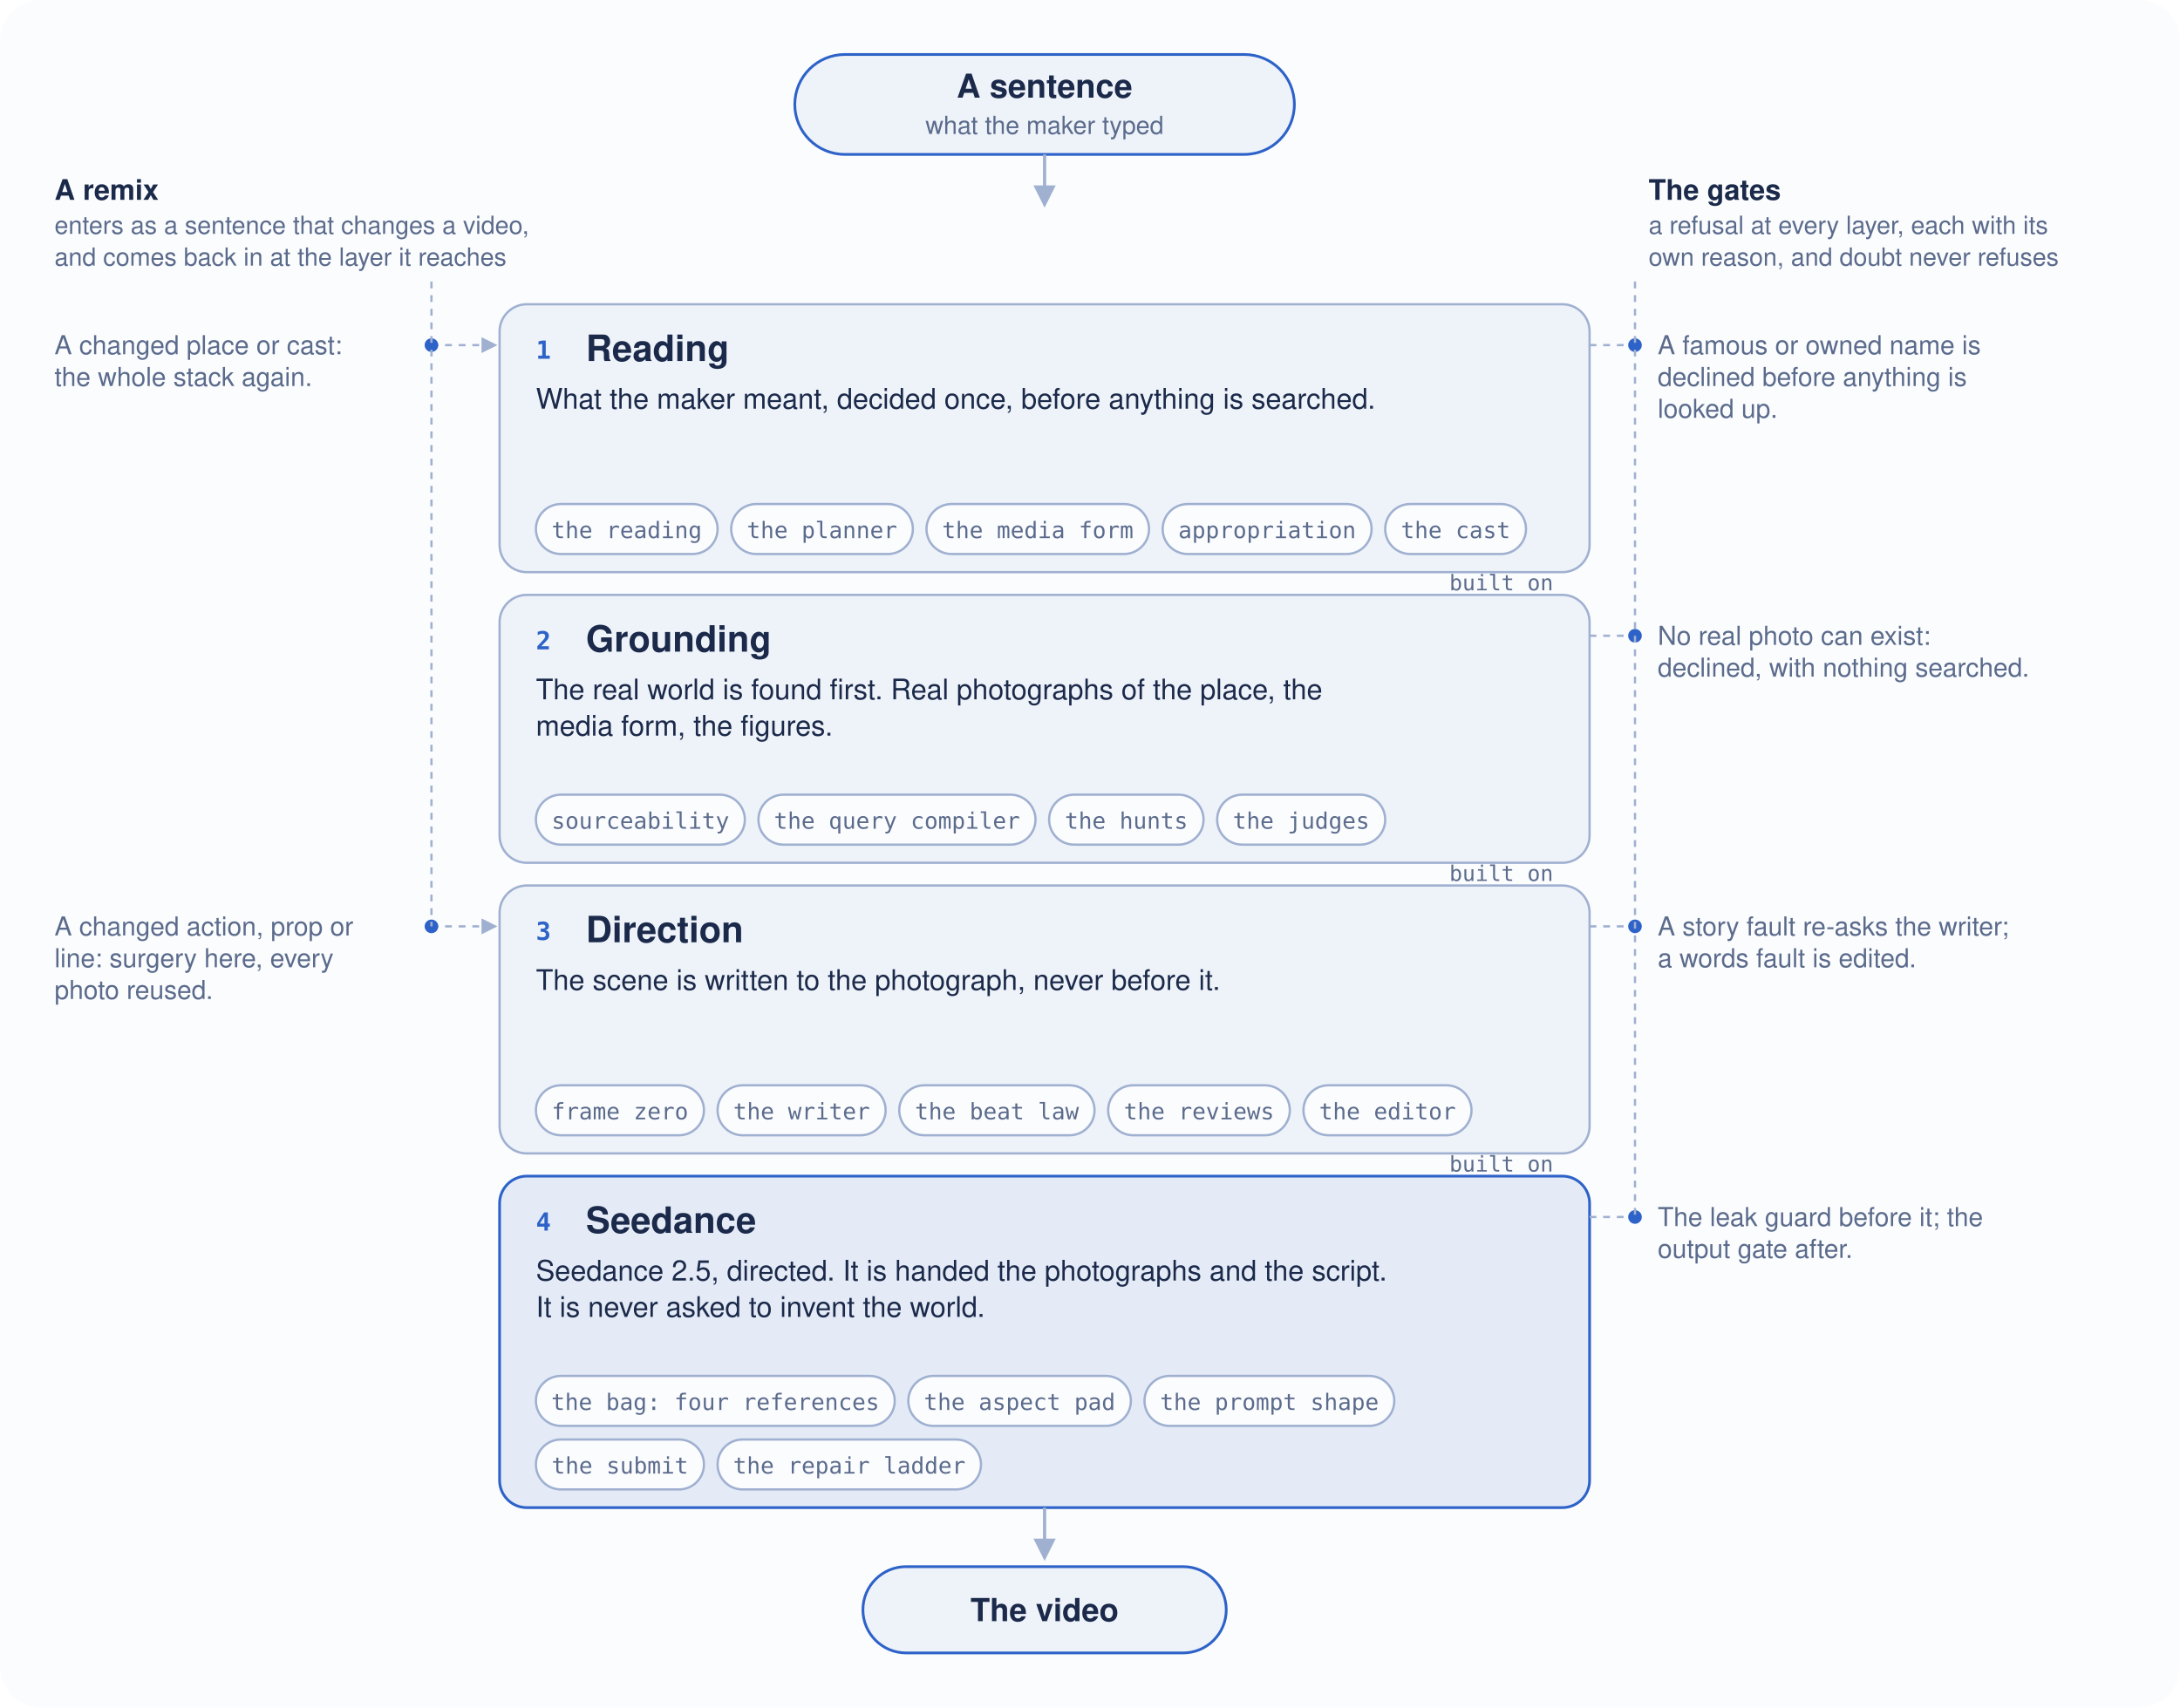
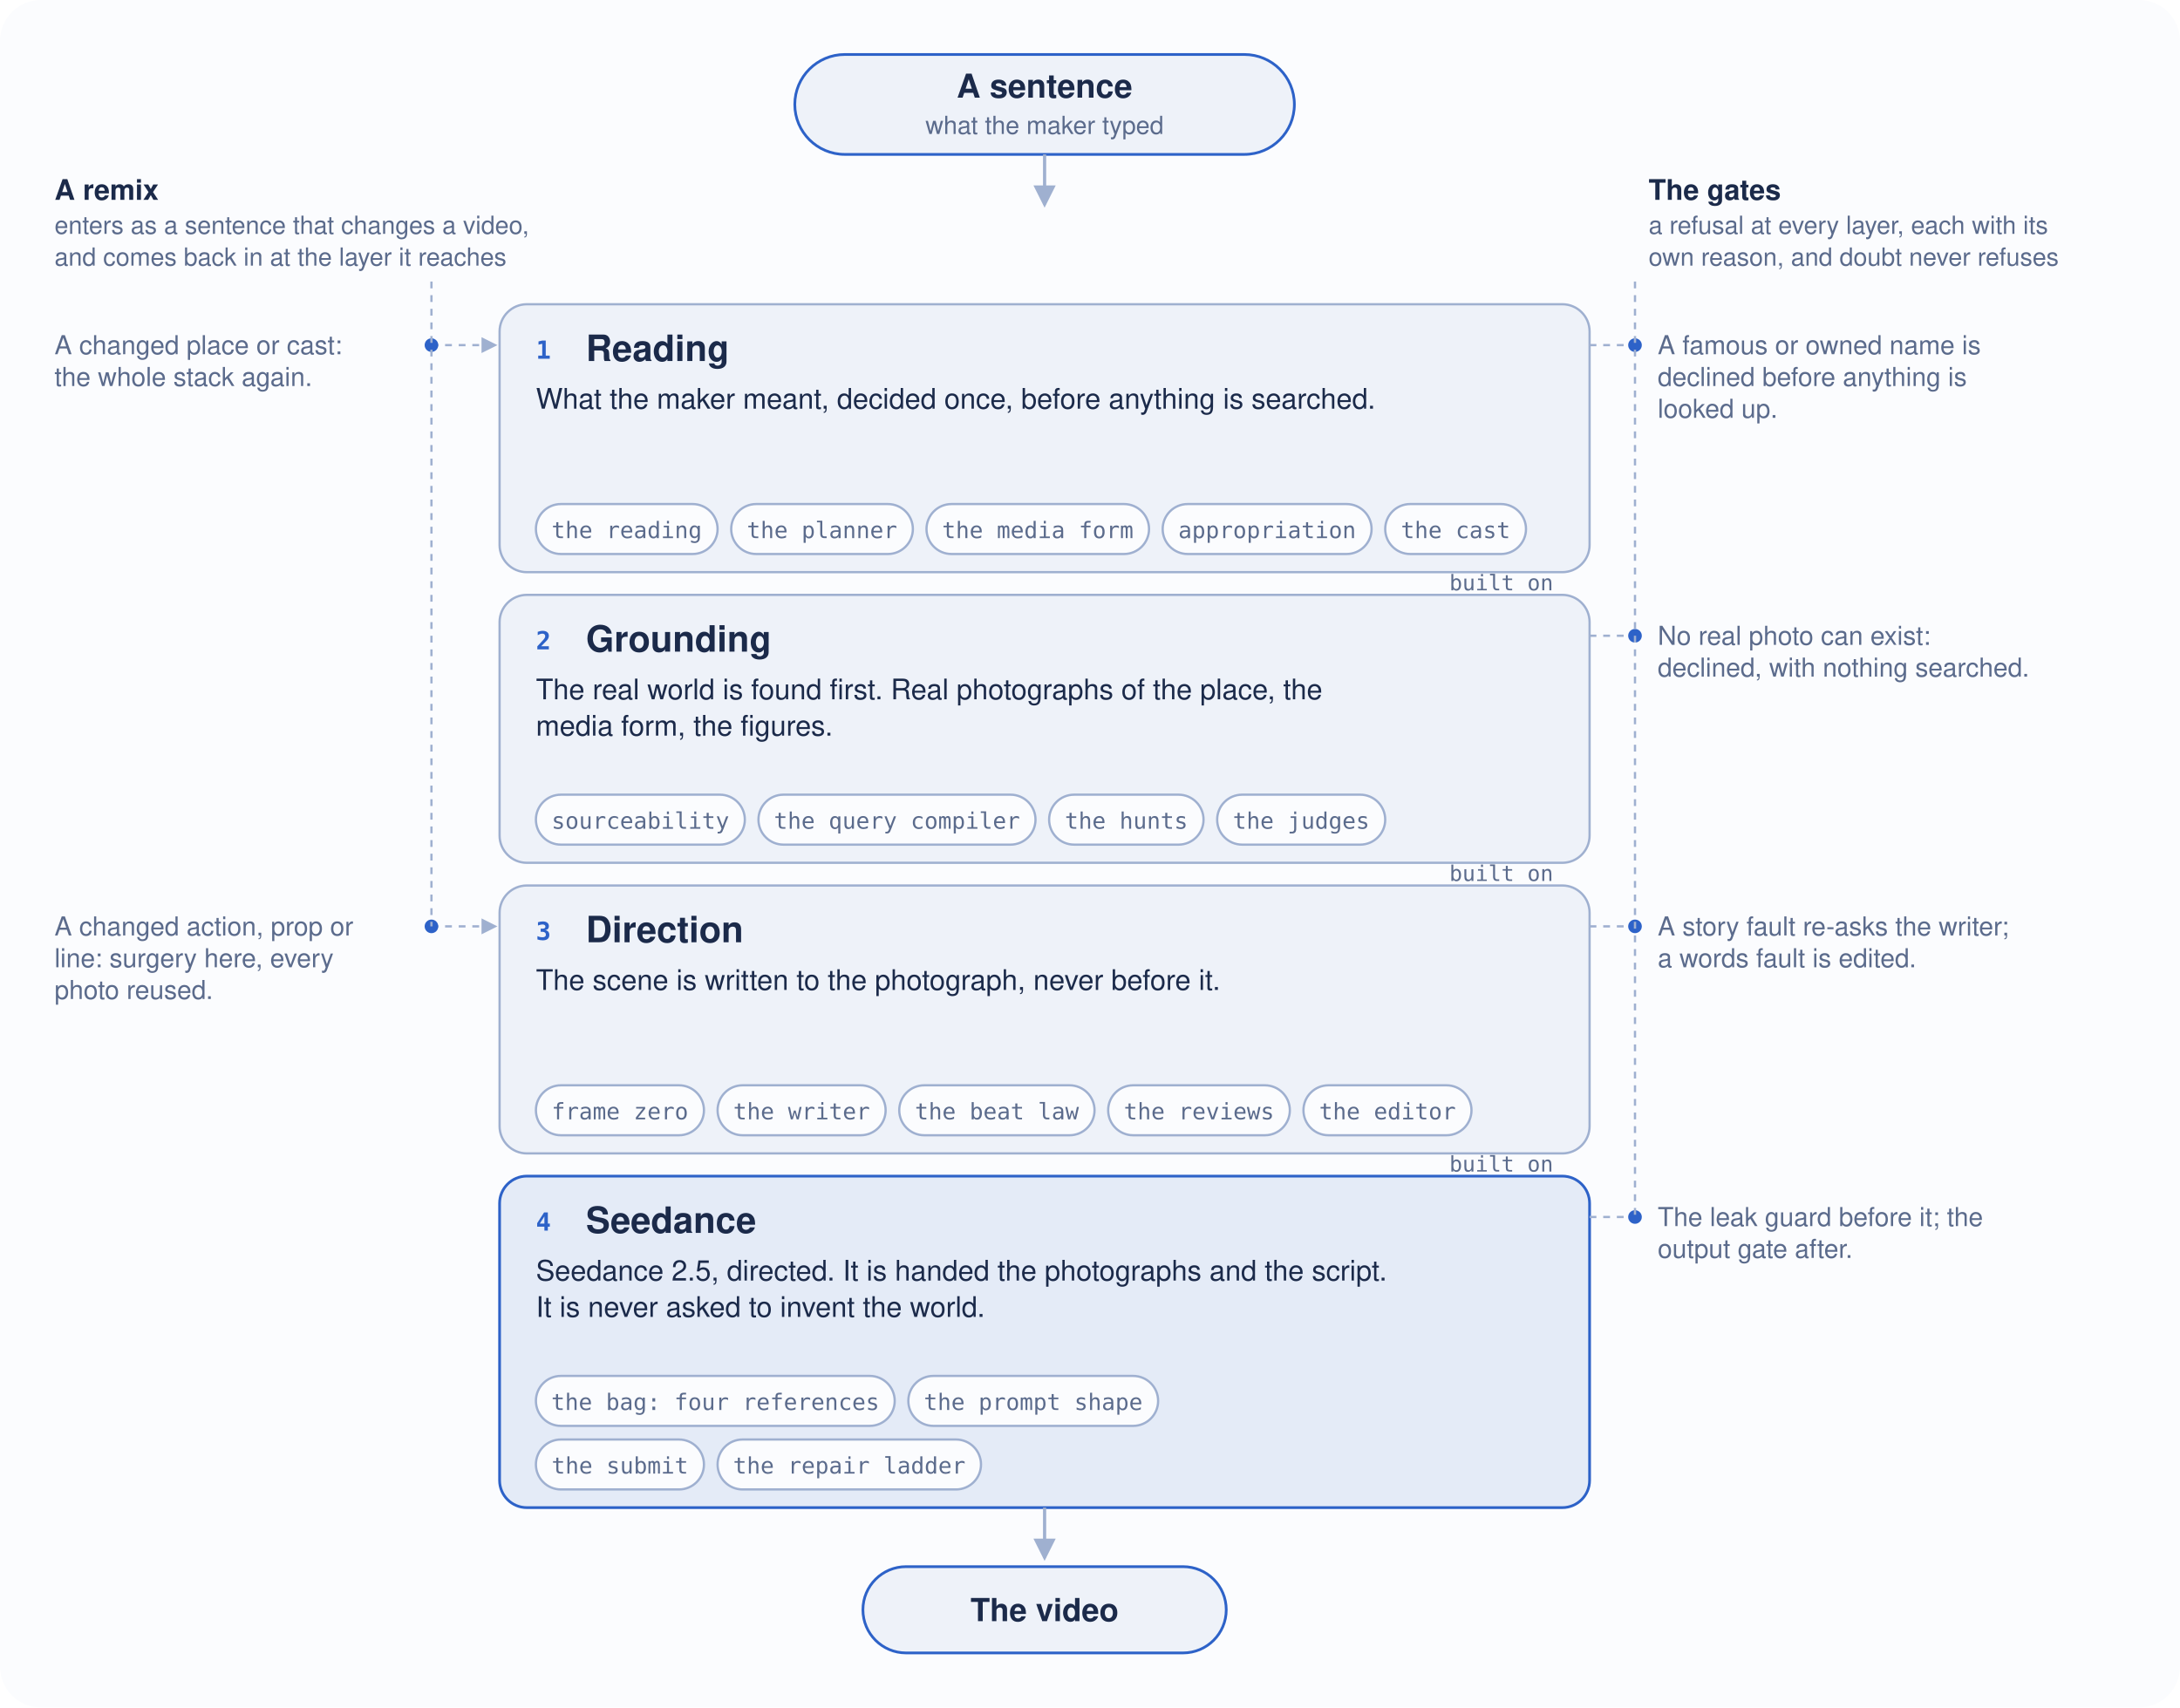
<svg xmlns="http://www.w3.org/2000/svg" width="960" height="752" viewBox="0 0 960 752" role="img" aria-label="The engine as a stack of layers on Seedance: reading, grounding, direction, the model; the gates and the remix as rails beside it.">
  <defs>
    <marker id="arr-paper" viewBox="0 0 10 10" refX="8.5" refY="5" markerWidth="7" markerHeight="7" orient="auto-start-reverse">
      <path d="M0 0 L10 5 L0 10 z" fill="#9fb0d0" />
    </marker>
  </defs>
  <rect width="960" height="752" rx="18" fill="#fbfcfe" />
  <rect x="350" y="24" width="220" height="44" rx="22" fill="#eef2f9" stroke="#2d62c8" stroke-width="1.2" />
  <text x="460" y="43" font-family="-apple-system, BlinkMacSystemFont, 'Segoe UI', Helvetica, Arial, sans-serif" font-size="14.5" font-weight="700" fill="#1b2a4a" text-anchor="middle">A sentence</text>
  <text x="460" y="59" font-family="-apple-system, BlinkMacSystemFont, 'Segoe UI', Helvetica, Arial, sans-serif" font-size="11" font-weight="400" fill="#5b6b8c" text-anchor="middle">what the maker typed</text>
  <path d="M460 68 V90" stroke="#9fb0d0" stroke-width="1.4" marker-end="url(#arr-paper)" />
  <text x="24" y="88" font-family="-apple-system, BlinkMacSystemFont, 'Segoe UI', Helvetica, Arial, sans-serif" font-size="12.5" font-weight="700" fill="#1b2a4a">A remix</text>
  <text x="24" y="103" font-family="-apple-system, BlinkMacSystemFont, 'Segoe UI', Helvetica, Arial, sans-serif" font-size="11" font-weight="400" fill="#5b6b8c">enters as a sentence that changes a video,</text>
  <text x="24" y="117" font-family="-apple-system, BlinkMacSystemFont, 'Segoe UI', Helvetica, Arial, sans-serif" font-size="11" font-weight="400" fill="#5b6b8c">and comes back in at the layer it reaches</text>
  <text x="726" y="88" font-family="-apple-system, BlinkMacSystemFont, 'Segoe UI', Helvetica, Arial, sans-serif" font-size="12.5" font-weight="700" fill="#1b2a4a">The gates</text>
  <text x="726" y="103" font-family="-apple-system, BlinkMacSystemFont, 'Segoe UI', Helvetica, Arial, sans-serif" font-size="11" font-weight="400" fill="#5b6b8c">a refusal at every layer, each with its</text>
  <text x="726" y="117" font-family="-apple-system, BlinkMacSystemFont, 'Segoe UI', Helvetica, Arial, sans-serif" font-size="11" font-weight="400" fill="#5b6b8c">own reason, and doubt never refuses</text>
  <rect x="220" y="134" width="480" height="118" rx="12" fill="#eef2f9" stroke="#9fb0d0" stroke-width="1" />
  <text x="236" y="158" font-family="ui-monospace, SFMono-Regular, Menlo, Consolas, monospace" font-size="11" font-weight="600" fill="#2d62c8">1</text>
  <text x="258" y="159" font-family="-apple-system, BlinkMacSystemFont, 'Segoe UI', Helvetica, Arial, sans-serif" font-size="16" font-weight="700" fill="#1b2a4a">Reading</text>
  <text x="236" y="180" font-family="-apple-system, BlinkMacSystemFont, 'Segoe UI', Helvetica, Arial, sans-serif" font-size="12.5" font-weight="400" fill="#1b2a4a">What the maker meant, decided once, before anything is searched.</text>
  <rect x="236" y="222" width="80" height="22" rx="11" fill="#fbfcfe" stroke="#9fb0d0" />
  <text x="276" y="237" font-family="ui-monospace, SFMono-Regular, Menlo, Consolas, monospace" font-size="10" font-weight="400" fill="#5b6b8c" text-anchor="middle">the reading</text>
  <rect x="322" y="222" width="80" height="22" rx="11" fill="#fbfcfe" stroke="#9fb0d0" />
  <text x="362" y="237" font-family="ui-monospace, SFMono-Regular, Menlo, Consolas, monospace" font-size="10" font-weight="400" fill="#5b6b8c" text-anchor="middle">the planner</text>
  <rect x="408" y="222" width="98" height="22" rx="11" fill="#fbfcfe" stroke="#9fb0d0" />
  <text x="457" y="237" font-family="ui-monospace, SFMono-Regular, Menlo, Consolas, monospace" font-size="10" font-weight="400" fill="#5b6b8c" text-anchor="middle">the media form</text>
  <rect x="512" y="222" width="92" height="22" rx="11" fill="#fbfcfe" stroke="#9fb0d0" />
  <text x="558" y="237" font-family="ui-monospace, SFMono-Regular, Menlo, Consolas, monospace" font-size="10" font-weight="400" fill="#5b6b8c" text-anchor="middle">appropriation</text>
  <rect x="610" y="222" width="62" height="22" rx="11" fill="#fbfcfe" stroke="#9fb0d0" />
  <text x="641" y="237" font-family="ui-monospace, SFMono-Regular, Menlo, Consolas, monospace" font-size="10" font-weight="400" fill="#5b6b8c" text-anchor="middle">the cast</text>
  <path d="M700 152 H720" stroke="#9fb0d0" stroke-width="1" stroke-dasharray="3 3" />
  <circle cx="720" cy="152" r="3" fill="#2d62c8" />
  <text x="730" y="156" font-family="-apple-system, BlinkMacSystemFont, 'Segoe UI', Helvetica, Arial, sans-serif" font-size="11.5" font-weight="400" fill="#5b6b8c">A famous or owned name is</text>
  <text x="730" y="170" font-family="-apple-system, BlinkMacSystemFont, 'Segoe UI', Helvetica, Arial, sans-serif" font-size="11.5" font-weight="400" fill="#5b6b8c">declined before anything is</text>
  <text x="730" y="184" font-family="-apple-system, BlinkMacSystemFont, 'Segoe UI', Helvetica, Arial, sans-serif" font-size="11.5" font-weight="400" fill="#5b6b8c">looked up.</text>
  <path d="M190 152 H218" stroke="#9fb0d0" stroke-width="1" stroke-dasharray="3 3" marker-end="url(#arr-paper)" />
  <circle cx="190" cy="152" r="3" fill="#2d62c8" />
  <text x="24" y="156" font-family="-apple-system, BlinkMacSystemFont, 'Segoe UI', Helvetica, Arial, sans-serif" font-size="11.5" font-weight="400" fill="#5b6b8c">A changed place or cast:</text>
  <text x="24" y="170" font-family="-apple-system, BlinkMacSystemFont, 'Segoe UI', Helvetica, Arial, sans-serif" font-size="11.5" font-weight="400" fill="#5b6b8c">the whole stack again.</text>
  <text x="684" y="260" font-family="ui-monospace, SFMono-Regular, Menlo, Consolas, monospace" font-size="9.5" font-weight="400" fill="#5b6b8c" text-anchor="end">built on</text>
  <rect x="220" y="262" width="480" height="118" rx="12" fill="#eef2f9" stroke="#9fb0d0" stroke-width="1" />
  <text x="236" y="286" font-family="ui-monospace, SFMono-Regular, Menlo, Consolas, monospace" font-size="11" font-weight="600" fill="#2d62c8">2</text>
  <text x="258" y="287" font-family="-apple-system, BlinkMacSystemFont, 'Segoe UI', Helvetica, Arial, sans-serif" font-size="16" font-weight="700" fill="#1b2a4a">Grounding</text>
  <text x="236" y="308" font-family="-apple-system, BlinkMacSystemFont, 'Segoe UI', Helvetica, Arial, sans-serif" font-size="12.5" font-weight="400" fill="#1b2a4a">The real world is found first. Real photographs of the place, the</text>
  <text x="236" y="324" font-family="-apple-system, BlinkMacSystemFont, 'Segoe UI', Helvetica, Arial, sans-serif" font-size="12.5" font-weight="400" fill="#1b2a4a">media form, the figures.</text>
  <rect x="236" y="350" width="92" height="22" rx="11" fill="#fbfcfe" stroke="#9fb0d0" />
  <text x="282" y="365" font-family="ui-monospace, SFMono-Regular, Menlo, Consolas, monospace" font-size="10" font-weight="400" fill="#5b6b8c" text-anchor="middle">sourceability</text>
  <rect x="334" y="350" width="122" height="22" rx="11" fill="#fbfcfe" stroke="#9fb0d0" />
  <text x="395" y="365" font-family="ui-monospace, SFMono-Regular, Menlo, Consolas, monospace" font-size="10" font-weight="400" fill="#5b6b8c" text-anchor="middle">the query compiler</text>
  <rect x="462" y="350" width="68" height="22" rx="11" fill="#fbfcfe" stroke="#9fb0d0" />
  <text x="496" y="365" font-family="ui-monospace, SFMono-Regular, Menlo, Consolas, monospace" font-size="10" font-weight="400" fill="#5b6b8c" text-anchor="middle">the hunts</text>
  <rect x="536" y="350" width="74" height="22" rx="11" fill="#fbfcfe" stroke="#9fb0d0" />
  <text x="573" y="365" font-family="ui-monospace, SFMono-Regular, Menlo, Consolas, monospace" font-size="10" font-weight="400" fill="#5b6b8c" text-anchor="middle">the judges</text>
  <path d="M700 280 H720" stroke="#9fb0d0" stroke-width="1" stroke-dasharray="3 3" />
  <circle cx="720" cy="280" r="3" fill="#2d62c8" />
  <text x="730" y="284" font-family="-apple-system, BlinkMacSystemFont, 'Segoe UI', Helvetica, Arial, sans-serif" font-size="11.5" font-weight="400" fill="#5b6b8c">No real photo can exist:</text>
  <text x="730" y="298" font-family="-apple-system, BlinkMacSystemFont, 'Segoe UI', Helvetica, Arial, sans-serif" font-size="11.5" font-weight="400" fill="#5b6b8c">declined, with nothing searched.</text>
  <text x="684" y="388" font-family="ui-monospace, SFMono-Regular, Menlo, Consolas, monospace" font-size="9.5" font-weight="400" fill="#5b6b8c" text-anchor="end">built on</text>
  <rect x="220" y="390" width="480" height="118" rx="12" fill="#eef2f9" stroke="#9fb0d0" stroke-width="1" />
  <text x="236" y="414" font-family="ui-monospace, SFMono-Regular, Menlo, Consolas, monospace" font-size="11" font-weight="600" fill="#2d62c8">3</text>
  <text x="258" y="415" font-family="-apple-system, BlinkMacSystemFont, 'Segoe UI', Helvetica, Arial, sans-serif" font-size="16" font-weight="700" fill="#1b2a4a">Direction</text>
  <text x="236" y="436" font-family="-apple-system, BlinkMacSystemFont, 'Segoe UI', Helvetica, Arial, sans-serif" font-size="12.5" font-weight="400" fill="#1b2a4a">The scene is written to the photograph, never before it.</text>
  <rect x="236" y="478" width="74" height="22" rx="11" fill="#fbfcfe" stroke="#9fb0d0" />
  <text x="273" y="493" font-family="ui-monospace, SFMono-Regular, Menlo, Consolas, monospace" font-size="10" font-weight="400" fill="#5b6b8c" text-anchor="middle">frame zero</text>
  <rect x="316" y="478" width="74" height="22" rx="11" fill="#fbfcfe" stroke="#9fb0d0" />
  <text x="353" y="493" font-family="ui-monospace, SFMono-Regular, Menlo, Consolas, monospace" font-size="10" font-weight="400" fill="#5b6b8c" text-anchor="middle">the writer</text>
  <rect x="396" y="478" width="86" height="22" rx="11" fill="#fbfcfe" stroke="#9fb0d0" />
  <text x="439" y="493" font-family="ui-monospace, SFMono-Regular, Menlo, Consolas, monospace" font-size="10" font-weight="400" fill="#5b6b8c" text-anchor="middle">the beat law</text>
  <rect x="488" y="478" width="80" height="22" rx="11" fill="#fbfcfe" stroke="#9fb0d0" />
  <text x="528" y="493" font-family="ui-monospace, SFMono-Regular, Menlo, Consolas, monospace" font-size="10" font-weight="400" fill="#5b6b8c" text-anchor="middle">the reviews</text>
  <rect x="574" y="478" width="74" height="22" rx="11" fill="#fbfcfe" stroke="#9fb0d0" />
  <text x="611" y="493" font-family="ui-monospace, SFMono-Regular, Menlo, Consolas, monospace" font-size="10" font-weight="400" fill="#5b6b8c" text-anchor="middle">the editor</text>
  <path d="M700 408 H720" stroke="#9fb0d0" stroke-width="1" stroke-dasharray="3 3" />
  <circle cx="720" cy="408" r="3" fill="#2d62c8" />
  <text x="730" y="412" font-family="-apple-system, BlinkMacSystemFont, 'Segoe UI', Helvetica, Arial, sans-serif" font-size="11.5" font-weight="400" fill="#5b6b8c">A story fault re-asks the writer;</text>
  <text x="730" y="426" font-family="-apple-system, BlinkMacSystemFont, 'Segoe UI', Helvetica, Arial, sans-serif" font-size="11.5" font-weight="400" fill="#5b6b8c">a words fault is edited.</text>
  <path d="M190 408 H218" stroke="#9fb0d0" stroke-width="1" stroke-dasharray="3 3" marker-end="url(#arr-paper)" />
  <circle cx="190" cy="408" r="3" fill="#2d62c8" />
  <text x="24" y="412" font-family="-apple-system, BlinkMacSystemFont, 'Segoe UI', Helvetica, Arial, sans-serif" font-size="11.5" font-weight="400" fill="#5b6b8c">A changed action, prop or</text>
  <text x="24" y="426" font-family="-apple-system, BlinkMacSystemFont, 'Segoe UI', Helvetica, Arial, sans-serif" font-size="11.5" font-weight="400" fill="#5b6b8c">line: surgery here, every</text>
  <text x="24" y="440" font-family="-apple-system, BlinkMacSystemFont, 'Segoe UI', Helvetica, Arial, sans-serif" font-size="11.5" font-weight="400" fill="#5b6b8c">photo reused.</text>
  <text x="684" y="516" font-family="ui-monospace, SFMono-Regular, Menlo, Consolas, monospace" font-size="9.5" font-weight="400" fill="#5b6b8c" text-anchor="end">built on</text>
  <rect x="220" y="518" width="480" height="146" rx="12" fill="#e4ebf7" stroke="#2d62c8" stroke-width="1.2" />
  <text x="236" y="542" font-family="ui-monospace, SFMono-Regular, Menlo, Consolas, monospace" font-size="11" font-weight="600" fill="#2d62c8">4</text>
  <text x="258" y="543" font-family="-apple-system, BlinkMacSystemFont, 'Segoe UI', Helvetica, Arial, sans-serif" font-size="16" font-weight="700" fill="#1b2a4a">Seedance</text>
  <text x="236" y="564" font-family="-apple-system, BlinkMacSystemFont, 'Segoe UI', Helvetica, Arial, sans-serif" font-size="12.5" font-weight="400" fill="#1b2a4a">Seedance 2.5, directed. It is handed the photographs and the script.</text>
  <text x="236" y="580" font-family="-apple-system, BlinkMacSystemFont, 'Segoe UI', Helvetica, Arial, sans-serif" font-size="12.5" font-weight="400" fill="#1b2a4a">It is never asked to invent the world.</text>
  <rect x="236" y="606" width="158" height="22" rx="11" fill="#fbfcfe" stroke="#9fb0d0" />
  <text x="315" y="621" font-family="ui-monospace, SFMono-Regular, Menlo, Consolas, monospace" font-size="10" font-weight="400" fill="#5b6b8c" text-anchor="middle">the bag: four references</text>
-   <rect x="400" y="606" width="98" height="22" rx="11" fill="#fbfcfe" stroke="#9fb0d0" />
-   <text x="449" y="621" font-family="ui-monospace, SFMono-Regular, Menlo, Consolas, monospace" font-size="10" font-weight="400" fill="#5b6b8c" text-anchor="middle">the aspect pad</text>
-   <rect x="504" y="606" width="110" height="22" rx="11" fill="#fbfcfe" stroke="#9fb0d0" />
-   <text x="559" y="621" font-family="ui-monospace, SFMono-Regular, Menlo, Consolas, monospace" font-size="10" font-weight="400" fill="#5b6b8c" text-anchor="middle">the prompt shape</text>
+   <rect x="400" y="606" width="110" height="22" rx="11" fill="#fbfcfe" stroke="#9fb0d0" />
+   <text x="455" y="621" font-family="ui-monospace, SFMono-Regular, Menlo, Consolas, monospace" font-size="10" font-weight="400" fill="#5b6b8c" text-anchor="middle">the prompt shape</text>
  <rect x="236" y="634" width="74" height="22" rx="11" fill="#fbfcfe" stroke="#9fb0d0" />
  <text x="273" y="649" font-family="ui-monospace, SFMono-Regular, Menlo, Consolas, monospace" font-size="10" font-weight="400" fill="#5b6b8c" text-anchor="middle">the submit</text>
  <rect x="316" y="634" width="116" height="22" rx="11" fill="#fbfcfe" stroke="#9fb0d0" />
  <text x="374" y="649" font-family="ui-monospace, SFMono-Regular, Menlo, Consolas, monospace" font-size="10" font-weight="400" fill="#5b6b8c" text-anchor="middle">the repair ladder</text>
  <path d="M700 536 H720" stroke="#9fb0d0" stroke-width="1" stroke-dasharray="3 3" />
  <circle cx="720" cy="536" r="3" fill="#2d62c8" />
  <text x="730" y="540" font-family="-apple-system, BlinkMacSystemFont, 'Segoe UI', Helvetica, Arial, sans-serif" font-size="11.5" font-weight="400" fill="#5b6b8c">The leak guard before it; the</text>
  <text x="730" y="554" font-family="-apple-system, BlinkMacSystemFont, 'Segoe UI', Helvetica, Arial, sans-serif" font-size="11.5" font-weight="400" fill="#5b6b8c">output gate after.</text>
  <path d="M190 124 V408" stroke="#9fb0d0" stroke-width="1" stroke-dasharray="3 3" />
  <path d="M720 124 V536" stroke="#9fb0d0" stroke-width="1" stroke-dasharray="3 3" />
  <path d="M460 664 V686" stroke="#9fb0d0" stroke-width="1.4" marker-end="url(#arr-paper)" />
  <rect x="380" y="690" width="160" height="38" rx="19" fill="#eef2f9" stroke="#2d62c8" stroke-width="1.2" />
  <text x="460" y="714" font-family="-apple-system, BlinkMacSystemFont, 'Segoe UI', Helvetica, Arial, sans-serif" font-size="14" font-weight="700" fill="#1b2a4a" text-anchor="middle">The video</text>
</svg>
